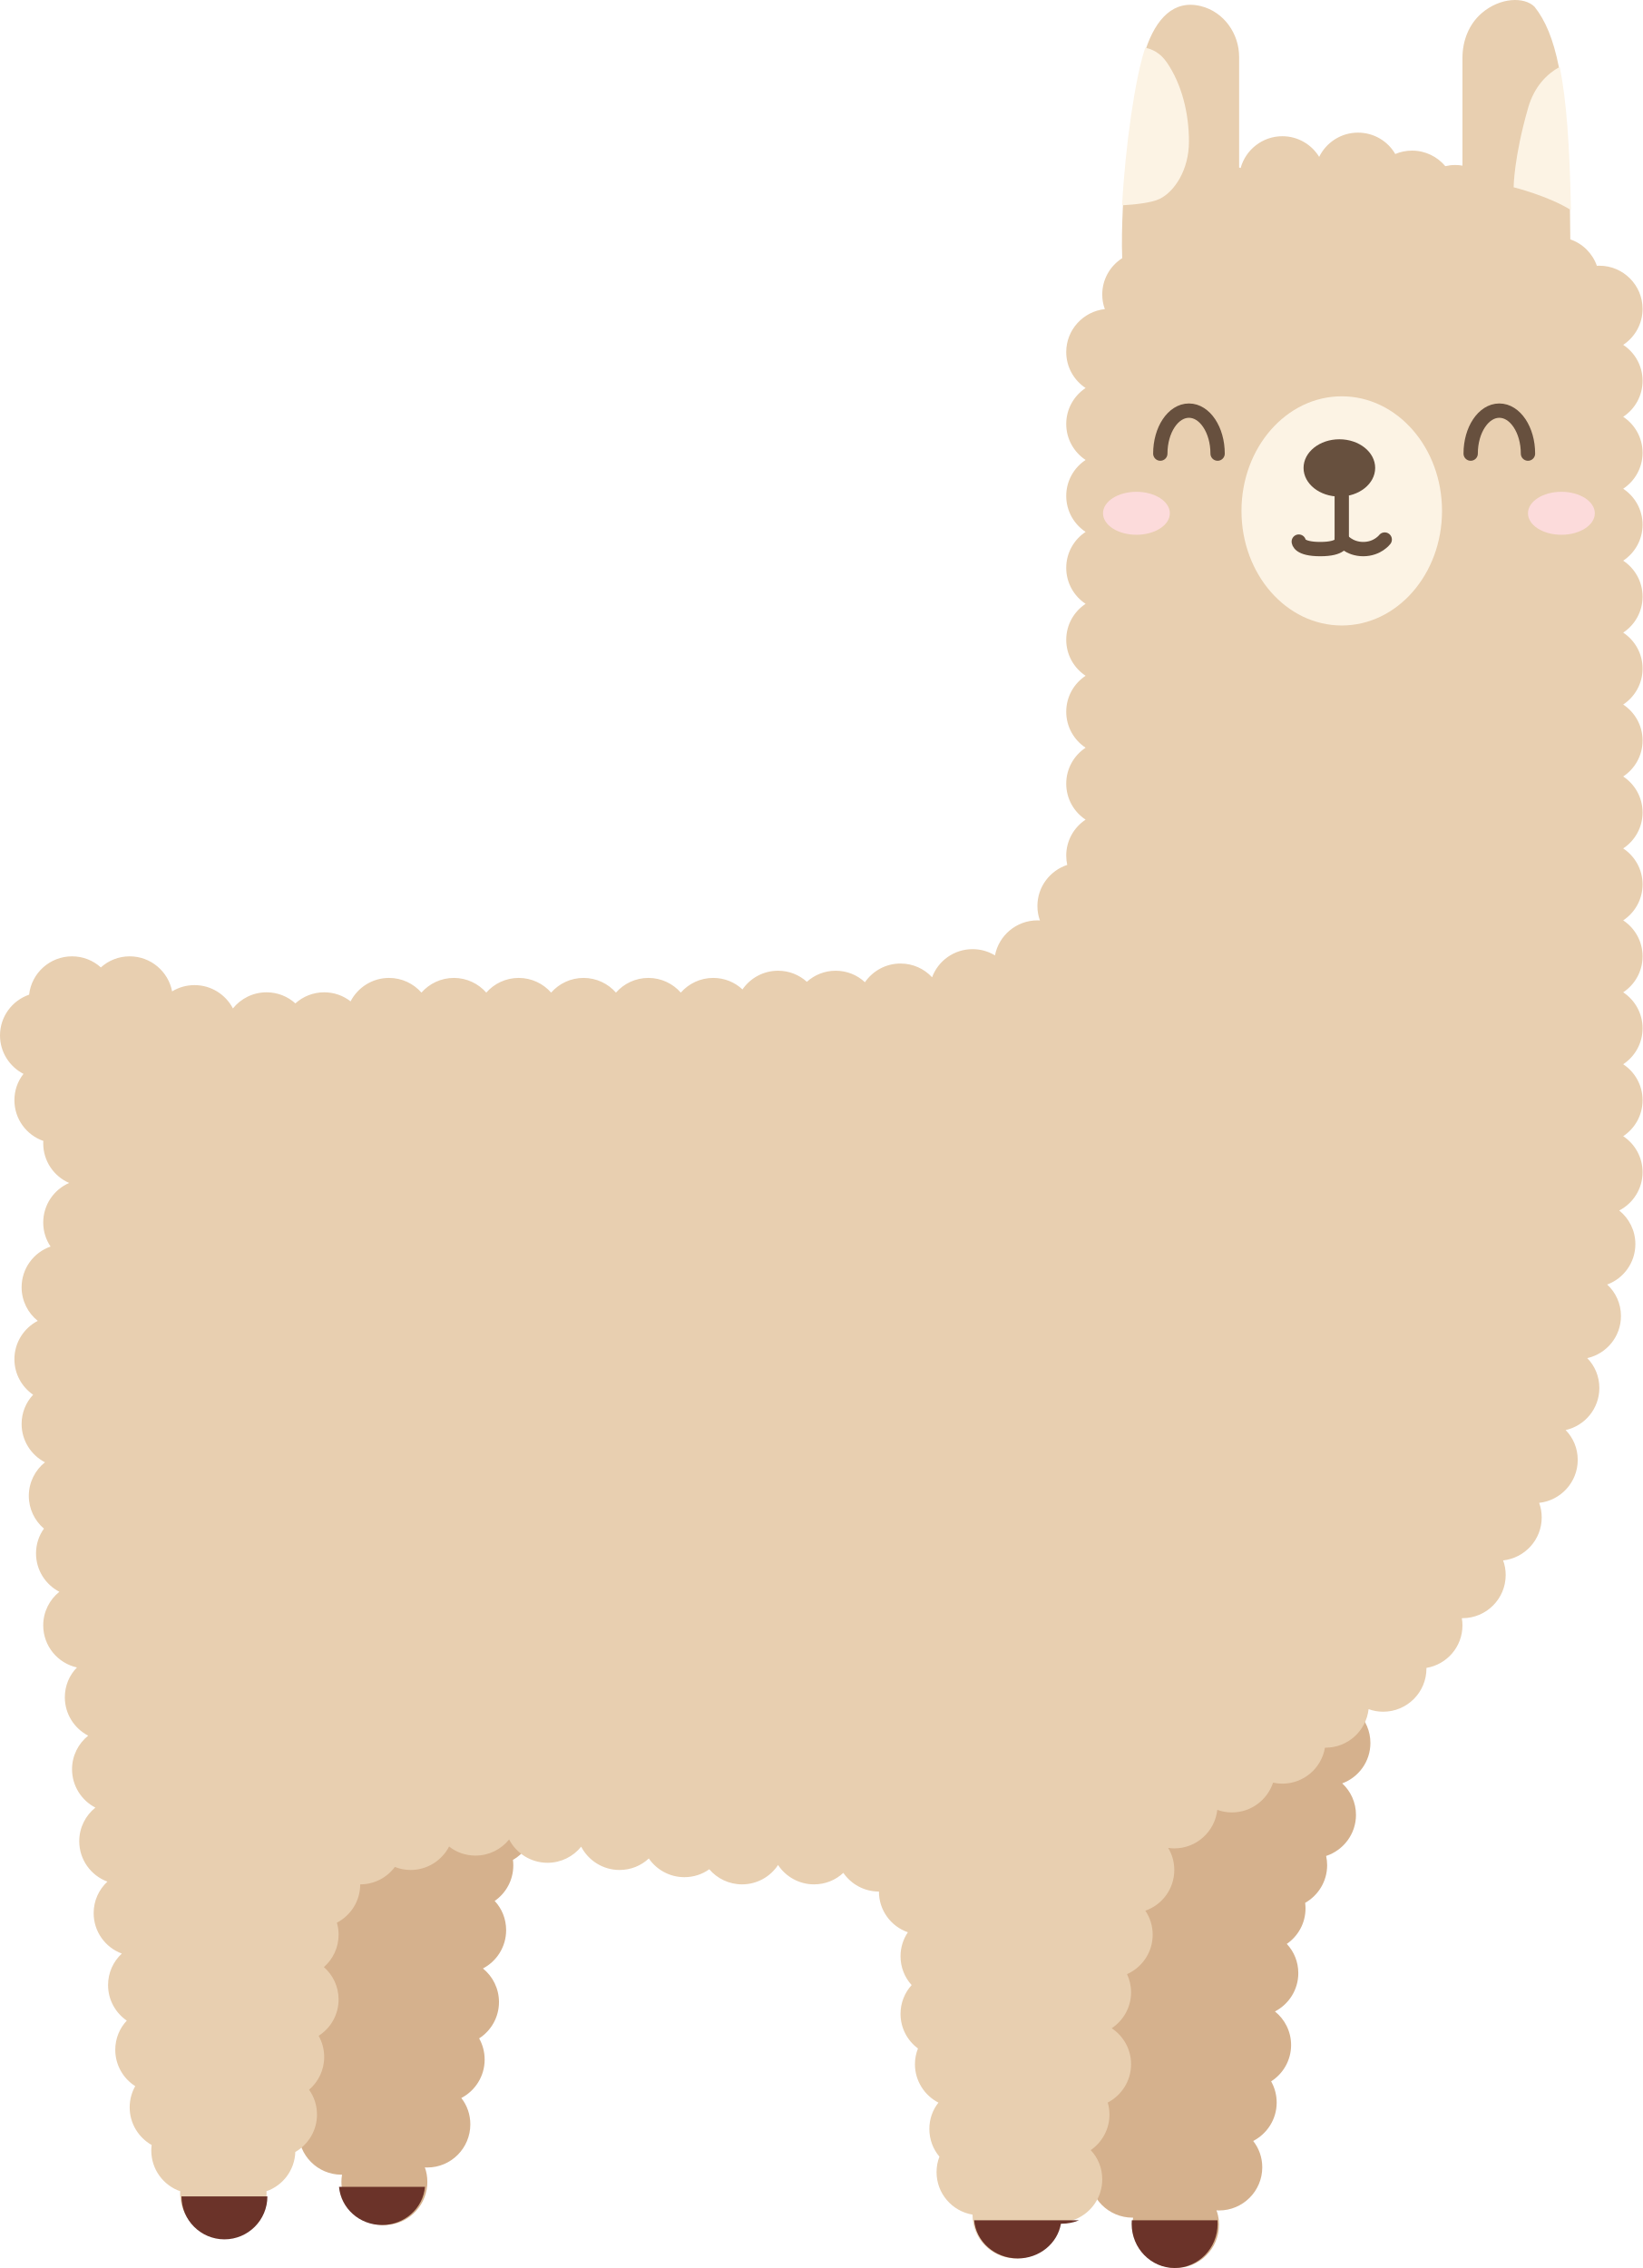
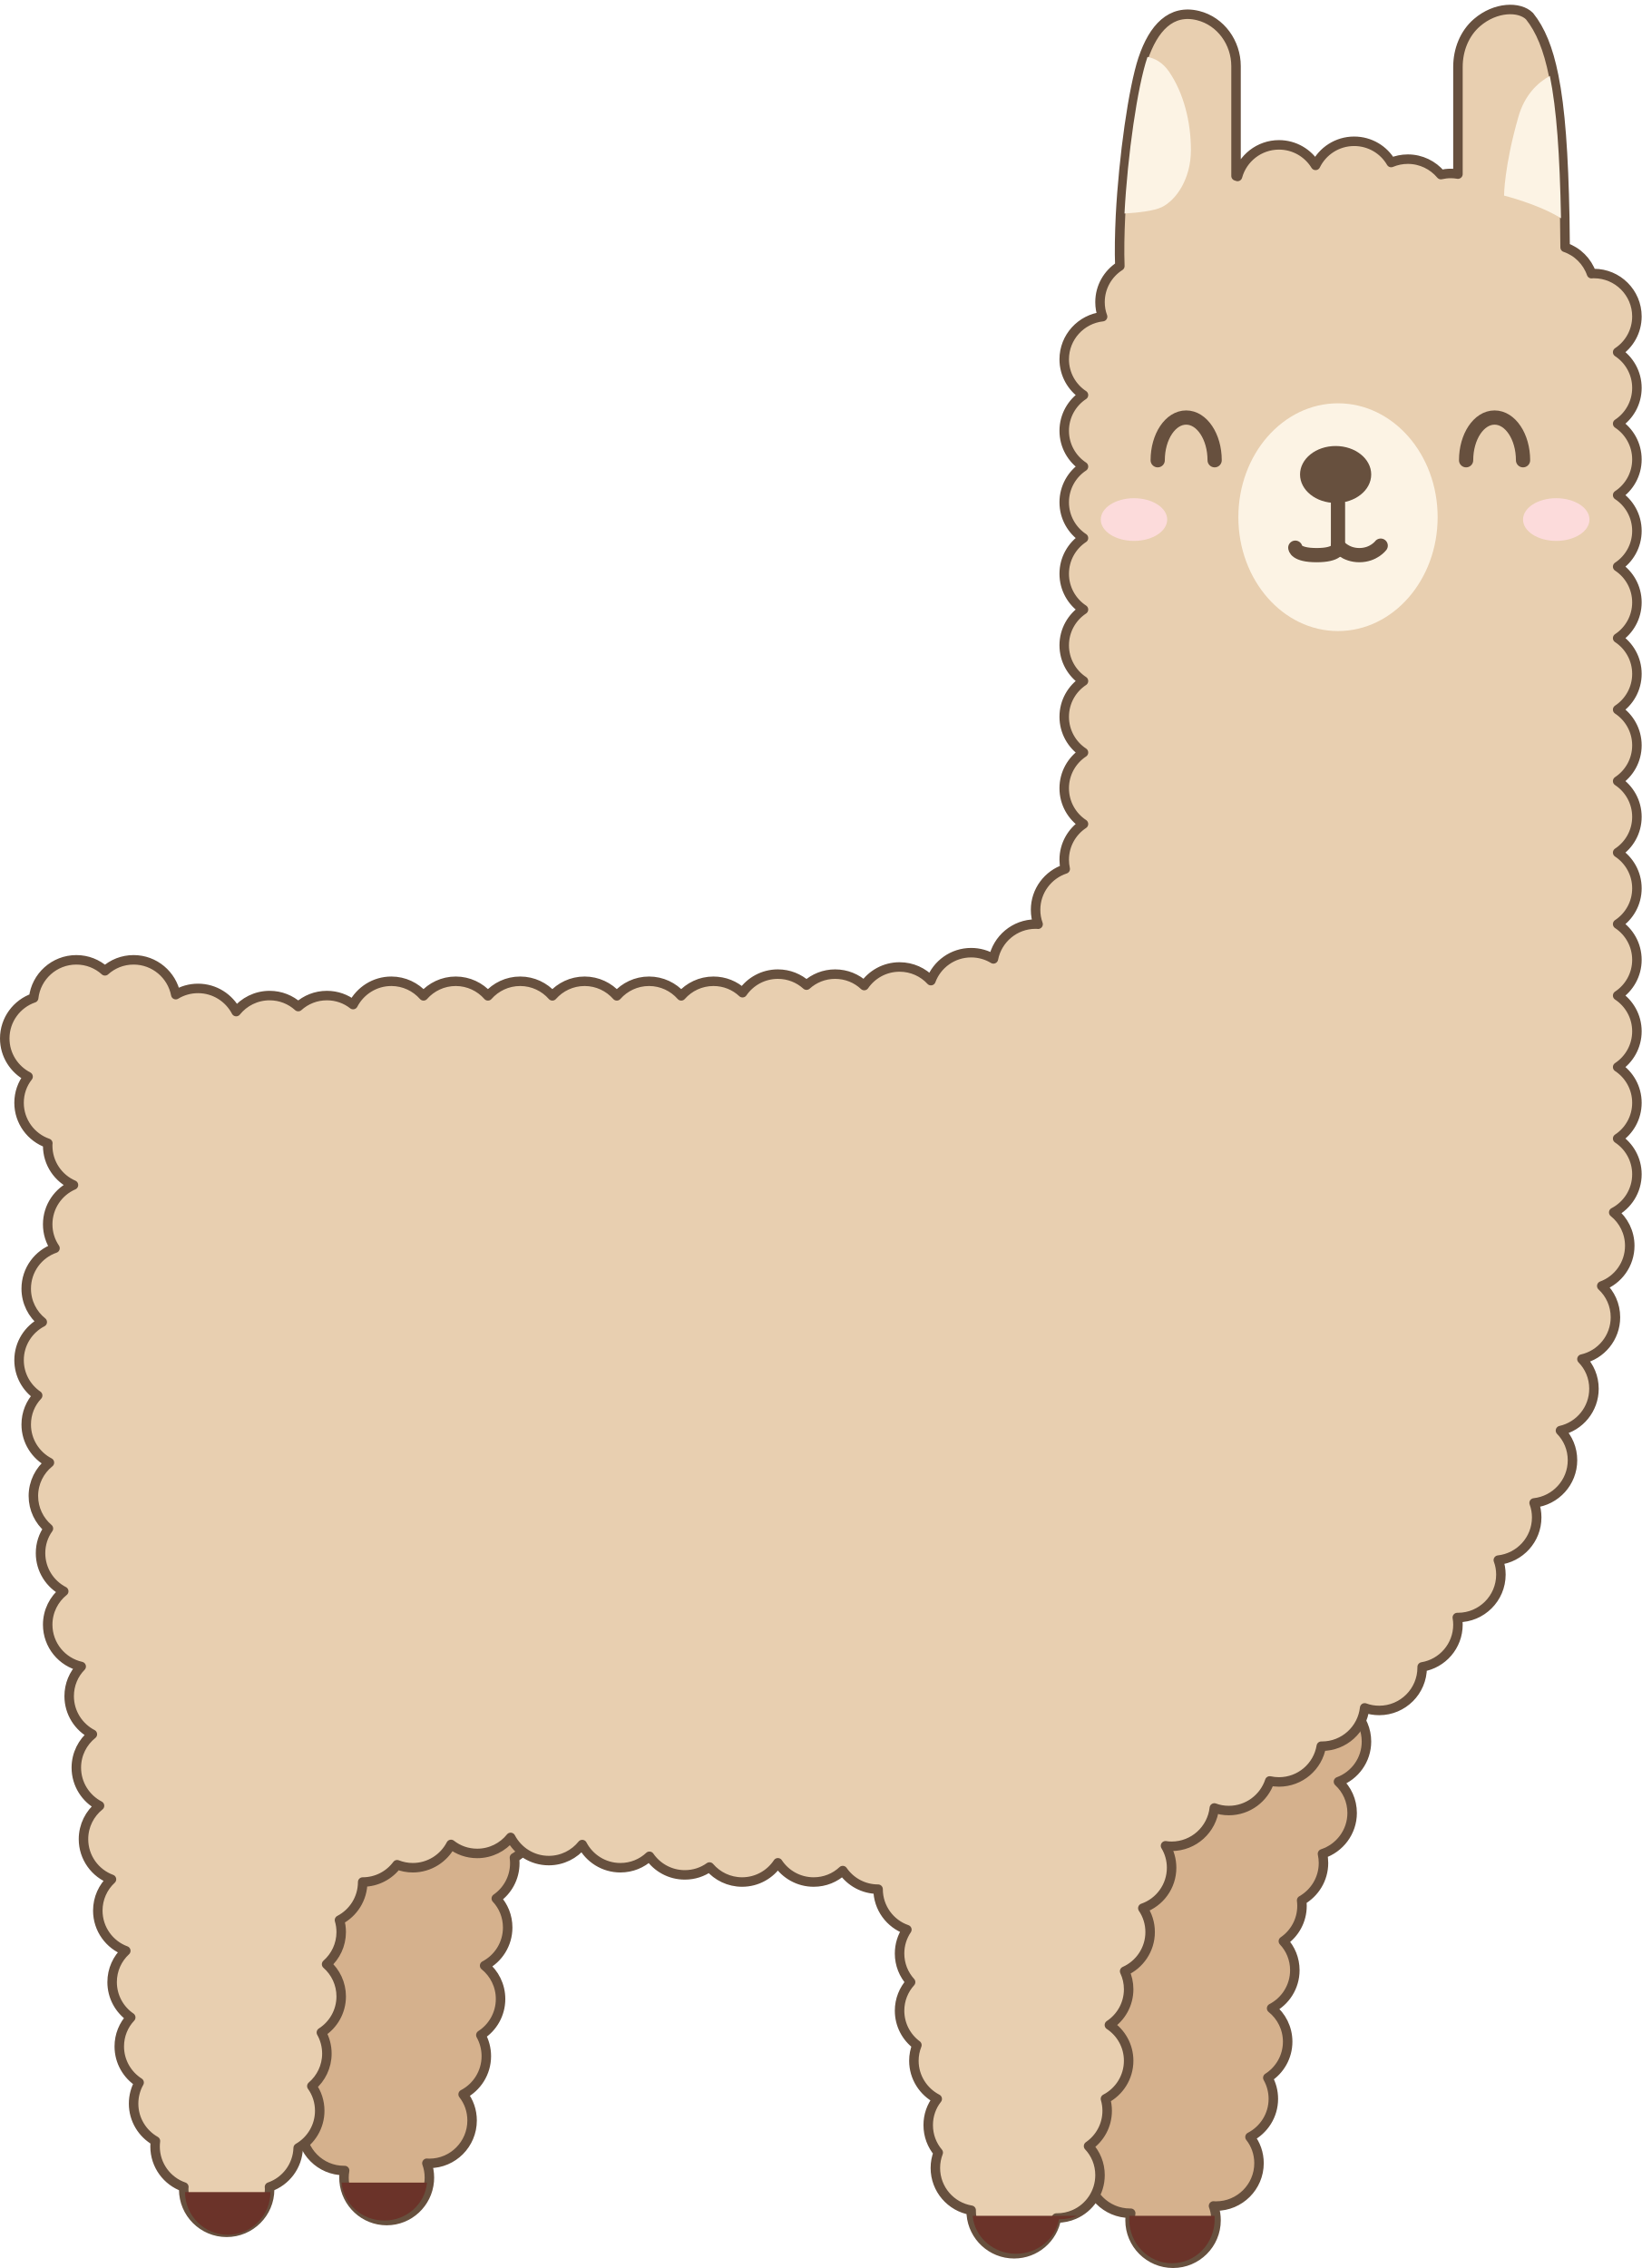
- <svg xmlns="http://www.w3.org/2000/svg" width="344px" height="475px" viewBox="0 0 344 475" version="1.1">
-   <g id="care" stroke="none" stroke-width="1" fill="none" fill-rule="evenodd">
-     <g id="Desktop-revision-1" transform="translate(-49, -1491)">
-       <g id="llama-mascot-brown" transform="translate(49, 1491)">
-         <path d="M115.135,364.504 C116.905,366.145 118,368.495 118,371.101 C118,375.108 115.39,378.512 111.79,379.702 C111.925,380.32 112,380.983 112,381.646 C112,385.02 110.155,387.957 107.425,389.524 C107.47,389.9 107.5,390.292 107.5,390.684 C107.5,393.772 105.955,396.498 103.6,398.125 C105.1,399.722 106,401.876 106,404.241 C106,407.735 104.02,410.763 101.14,412.269 C103.18,413.911 104.5,416.457 104.5,419.304 C104.5,422.497 102.835,425.314 100.345,426.911 C101.08,428.221 101.5,429.743 101.5,431.354 C101.5,434.849 99.505,437.892 96.61,439.398 C97.81,440.92 98.5,442.833 98.5,444.911 C98.5,449.897 94.465,453.949 89.5,453.949 C89.32,453.949 89.14,453.949 88.975,453.919 C89.32,454.868 89.5,455.893 89.5,456.962 C89.5,457.218 89.485,457.474 89.47,457.715 C89.08,462.355 85.21,466 80.5,466 C75.79,466 71.92,462.355 71.53,457.715 C71.515,457.474 71.5,457.218 71.5,456.962 C71.5,456.45 71.545,455.938 71.635,455.456 L71.5,455.456 C66.535,455.456 62.5,451.404 62.5,446.418 L62.5,446.282 C58.24,445.574 55,441.854 55,437.38 C55,432.59 58.72,428.673 63.415,428.372 L73,350.013 L105.31,350.013 C106.945,348.16 109.345,347 112,347 C116.965,347 121,351.052 121,356.038 C121,359.924 118.555,363.238 115.135,364.504" id="left-leg" fill="#D5B18D" />
+ <svg xmlns="http://www.w3.org/2000/svg" width="346px" height="478px" viewBox="0 0 346 478" version="1.1">
+   <g id="ui-kit" stroke="none" stroke-width="1" fill="none" fill-rule="evenodd">
+     <g id="llama-illustrations" transform="translate(-51, -357)">
+       <g id="llama-mascot-brown" transform="translate(52, 359)">
+         <path d="M115.135,364.504 C116.905,366.145 118,368.495 118,371.101 C118,375.108 115.39,378.512 111.79,379.702 C111.925,380.32 112,380.983 112,381.646 C112,385.02 110.155,387.957 107.425,389.524 C107.47,389.9 107.5,390.292 107.5,390.684 C107.5,393.772 105.955,396.498 103.6,398.125 C105.1,399.722 106,401.876 106,404.241 C106,407.735 104.02,410.763 101.14,412.269 C103.18,413.911 104.5,416.457 104.5,419.304 C104.5,422.497 102.835,425.314 100.345,426.911 C101.08,428.221 101.5,429.743 101.5,431.354 C101.5,434.849 99.505,437.892 96.61,439.398 C97.81,440.92 98.5,442.833 98.5,444.911 C98.5,449.897 94.465,453.949 89.5,453.949 C89.32,453.949 89.14,453.949 88.975,453.919 C89.32,454.868 89.5,455.893 89.5,456.962 C89.5,457.218 89.485,457.474 89.47,457.715 C89.08,462.355 85.21,466 80.5,466 C75.79,466 71.92,462.355 71.53,457.715 C71.515,457.474 71.5,457.218 71.5,456.962 C71.5,456.45 71.545,455.938 71.635,455.456 L71.5,455.456 C66.535,455.456 62.5,451.404 62.5,446.418 L62.5,446.282 C58.24,445.574 55,441.854 55,437.38 C55,432.59 58.72,428.673 63.415,428.372 L73,350.013 L105.31,350.013 C106.945,348.16 109.345,347 112,347 C116.965,347 121,351.052 121,356.038 C121,359.924 118.555,363.238 115.135,364.504" id="left-leg" stroke="#67503E" stroke-width="2" fill="#D5B18D" stroke-linecap="round" stroke-linejoin="round" />
        <path d="M89,458 C88.609,462.48 84.726,466 80,466 C75.274,466 71.391,462.48 71,458 L89,458 Z" id="left-foot-2" fill="#6B3329" />
-         <path d="M281.097,373.504 C282.878,375.145 283.98,377.495 283.98,380.101 C283.98,384.108 281.353,387.512 277.73,388.702 C277.866,389.32 277.941,389.983 277.941,390.646 C277.941,394.02 276.084,396.957 273.336,398.524 C273.382,398.9 273.412,399.292 273.412,399.684 C273.412,402.772 271.857,405.498 269.486,407.125 C270.996,408.722 271.902,410.876 271.902,413.241 C271.902,416.735 269.909,419.763 267.01,421.269 C269.064,422.911 270.392,425.457 270.392,428.304 C270.392,431.497 268.716,434.314 266.21,435.911 C266.95,437.221 267.373,438.743 267.373,440.354 C267.373,443.849 265.365,446.892 262.451,448.398 C263.658,449.92 264.353,451.833 264.353,453.911 C264.353,458.897 260.292,462.949 255.294,462.949 C255.113,462.949 254.932,462.949 254.766,462.919 C255.037,463.642 255.204,464.411 255.264,465.209 C255.279,465.465 255.294,465.706 255.294,465.962 C255.294,470.948 251.233,475 246.235,475 C241.238,475 237.176,470.948 237.176,465.962 C237.176,465.706 237.192,465.465 237.207,465.209 C237.237,464.953 237.267,464.697 237.312,464.456 L237.176,464.456 C232.179,464.456 228.118,460.404 228.118,455.418 L228.118,455.282 C223.83,454.574 220.569,450.854 220.569,446.38 C220.569,443.683 221.746,441.258 223.634,439.616 L210,390.646 L268.897,365.279 C268.882,365.204 268.882,365.113 268.882,365.038 C268.882,360.052 272.944,356 277.941,356 C282.939,356 287,360.052 287,365.038 C287,368.924 284.539,372.238 281.097,373.504" id="right-leg" fill="#D5B18D" />
+         <path d="M281.097,373.504 C282.878,375.145 283.98,377.495 283.98,380.101 C283.98,384.108 281.353,387.512 277.73,388.702 C277.866,389.32 277.941,389.983 277.941,390.646 C277.941,394.02 276.084,396.957 273.336,398.524 C273.382,398.9 273.412,399.292 273.412,399.684 C273.412,402.772 271.857,405.498 269.486,407.125 C270.996,408.722 271.902,410.876 271.902,413.241 C271.902,416.735 269.909,419.763 267.01,421.269 C269.064,422.911 270.392,425.457 270.392,428.304 C270.392,431.497 268.716,434.314 266.21,435.911 C266.95,437.221 267.373,438.743 267.373,440.354 C267.373,443.849 265.365,446.892 262.451,448.398 C263.658,449.92 264.353,451.833 264.353,453.911 C264.353,458.897 260.292,462.949 255.294,462.949 C255.113,462.949 254.932,462.949 254.766,462.919 C255.037,463.642 255.204,464.411 255.264,465.209 C255.279,465.465 255.294,465.706 255.294,465.962 C255.294,470.948 251.233,475 246.235,475 C241.238,475 237.176,470.948 237.176,465.962 C237.176,465.706 237.192,465.465 237.207,465.209 C237.237,464.953 237.267,464.697 237.312,464.456 L237.176,464.456 C232.179,464.456 228.118,460.404 228.118,455.418 L228.118,455.282 C223.83,454.574 220.569,450.854 220.569,446.38 C220.569,443.683 221.746,441.258 223.634,439.616 L210,390.646 L268.897,365.279 C268.882,365.204 268.882,365.113 268.882,365.038 C268.882,360.052 272.944,356 277.941,356 C282.939,356 287,360.052 287,365.038 C287,368.924 284.539,372.238 281.097,373.504" id="right-leg" stroke="#67503E" stroke-width="2" fill="#D5B18D" stroke-linecap="round" stroke-linejoin="round" />
        <path d="M255,465.769 C255,470.862 250.965,475 246,475 C241.035,475 237,470.862 237,465.769 C237,465.508 237.015,465.262 237.03,465 L254.97,465 C254.985,465.262 255,465.508 255,465.769" id="right-foot-2" fill="#6B3329" />
-         <path d="M344,94.824 C344,97.973 342.386,100.745 339.941,102.357 C342.386,103.969 344,106.742 344,109.891 C344,113.04 342.386,115.812 339.941,117.424 C342.386,119.036 344,121.809 344,124.957 C344,128.106 342.386,130.879 339.941,132.491 C342.386,134.103 344,136.875 344,140.024 C344,143.173 342.386,145.945 339.941,147.558 C342.386,149.17 344,151.942 344,155.091 C344,158.24 342.386,161.012 339.941,162.624 C342.386,164.237 344,167.009 344,170.158 C344,173.307 342.386,176.079 339.941,177.691 C342.386,179.303 344,182.076 344,185.225 C344,188.374 342.386,191.146 339.941,192.758 C342.386,194.37 344,197.142 344,200.291 C344,203.44 342.386,206.213 339.941,207.825 C342.386,209.437 344,212.209 344,215.358 C344,218.507 342.386,221.279 339.941,222.892 C342.386,224.504 344,227.276 344,230.425 C344,233.574 342.386,236.346 339.941,237.958 C342.386,239.57 344,242.343 344,245.492 C344,248.987 342.008,252.016 339.112,253.522 C341.164,255.165 342.491,257.711 342.491,260.558 C342.491,264.446 340.032,267.76 336.592,269.026 C338.372,270.668 339.474,273.019 339.474,275.625 C339.474,279.934 336.456,283.535 332.413,284.439 C333.997,286.051 334.947,288.251 334.947,290.692 C334.947,295.001 331.93,298.602 327.886,299.506 C329.471,301.118 330.421,303.318 330.421,305.759 C330.421,310.414 326.875,314.256 322.334,314.754 C322.696,315.703 322.877,316.742 322.877,317.812 C322.877,322.468 319.332,326.31 314.79,326.807 C315.152,327.756 315.333,328.796 315.333,329.866 C315.333,334.853 311.275,338.906 306.281,338.906 L306.145,338.906 C306.235,339.388 306.281,339.9 306.281,340.412 C306.281,344.887 303.022,348.609 298.737,349.317 L298.737,349.452 C298.737,354.44 294.678,358.492 289.684,358.492 C288.613,358.492 287.572,358.312 286.621,357.95 C286.124,362.485 282.276,366.026 277.614,366.026 L277.478,366.026 C276.769,370.305 273.042,373.559 268.561,373.559 C267.898,373.559 267.234,373.484 266.615,373.348 C265.423,376.964 262.013,379.586 258,379.586 C256.929,379.586 255.888,379.405 254.937,379.044 C254.439,383.579 250.592,387.119 245.93,387.119 C245.492,387.119 245.07,387.089 244.647,387.014 C245.462,388.355 245.93,389.952 245.93,391.639 C245.93,395.587 243.395,398.947 239.865,400.167 C240.845,401.614 241.404,403.331 241.404,405.2 C241.404,408.876 239.186,412.055 236.032,413.456 C236.575,414.601 236.877,415.897 236.877,417.253 C236.877,420.402 235.263,423.174 232.819,424.786 C235.263,426.398 236.877,429.171 236.877,432.32 C236.877,435.815 234.886,438.844 231.989,440.35 C232.23,441.149 232.351,441.993 232.351,442.866 C232.351,445.955 230.797,448.682 228.428,450.309 C229.937,451.907 230.842,454.061 230.842,456.427 C230.842,460.133 228.609,463.327 225.411,464.713 C224.309,465.195 223.072,465.467 221.789,465.467 L221.654,465.467 C220.945,469.746 217.218,473 212.737,473 C207.999,473 204.107,469.354 203.714,464.713 C203.699,464.472 203.684,464.216 203.684,463.96 L203.684,463.824 C199.399,463.116 196.14,459.395 196.14,454.92 C196.14,453.775 196.352,452.69 196.744,451.681 C195.416,450.114 194.632,448.095 194.632,445.88 C194.632,443.801 195.326,441.887 196.533,440.365 C193.621,438.859 191.614,435.815 191.614,432.32 C191.614,431.16 191.84,430.045 192.248,429.02 C190.03,427.378 188.596,424.741 188.596,421.773 C188.596,419.453 189.472,417.343 190.92,415.746 C189.472,414.149 188.596,412.04 188.596,409.72 C188.596,407.851 189.155,406.134 190.135,404.687 C186.605,403.467 184.07,400.107 184.07,396.159 C180.977,396.159 178.246,394.608 176.617,392.242 C175.018,393.749 172.86,394.653 170.491,394.653 C167.338,394.653 164.562,393.041 162.947,390.6 C161.333,393.041 158.557,394.653 155.404,394.653 C152.658,394.653 150.183,393.417 148.539,391.489 C147.075,392.543 145.28,393.146 143.333,393.146 C140.24,393.146 137.509,391.594 135.88,389.229 C134.281,390.735 132.123,391.639 129.754,391.639 C126.254,391.639 123.221,389.651 121.713,386.758 C120.068,388.807 117.518,390.133 114.667,390.133 C111.166,390.133 108.134,388.144 106.625,385.251 C104.98,387.3 102.431,388.626 99.579,388.626 C97.497,388.626 95.581,387.933 94.057,386.728 C92.548,389.636 89.5,391.639 86,391.639 C84.838,391.639 83.722,391.413 82.696,391.007 C81.051,393.221 78.411,394.653 75.439,394.653 C75.439,398.148 73.447,401.177 70.55,402.683 C70.792,403.482 70.912,404.326 70.912,405.2 C70.912,407.896 69.72,410.322 67.834,411.98 C69.72,413.637 70.912,416.063 70.912,418.76 C70.912,421.954 69.238,424.771 66.733,426.368 C67.472,427.679 67.895,429.201 67.895,430.813 C67.895,433.555 66.658,436.026 64.726,437.668 C65.782,439.13 66.386,440.923 66.386,442.866 C66.386,446.211 64.56,449.134 61.845,450.701 C61.724,454.513 59.234,457.737 55.794,458.928 C55.825,459.093 55.825,459.259 55.825,459.44 C55.825,464.427 51.766,468.48 46.772,468.48 C41.778,468.48 37.719,464.427 37.719,459.44 C37.719,459.259 37.719,459.093 37.749,458.928 C34.219,457.707 31.684,454.347 31.684,450.4 C31.684,450.008 31.714,449.616 31.76,449.24 C29.014,447.673 27.158,444.735 27.158,441.36 C27.158,439.748 27.58,438.226 28.32,436.915 C25.815,435.318 24.14,432.501 24.14,429.306 C24.14,426.941 25.046,424.786 26.554,423.189 C24.186,421.562 22.632,418.835 22.632,415.746 C22.632,413.14 23.733,410.789 25.513,409.147 C22.073,407.881 19.614,404.567 19.614,400.679 C19.614,398.073 20.715,395.723 22.496,394.08 C19.056,392.815 16.596,389.5 16.596,385.613 C16.596,382.765 17.924,380.219 19.976,378.577 C17.079,377.07 15.088,374.041 15.088,370.546 C15.088,367.698 16.415,365.152 18.467,363.51 C15.571,362.003 13.579,358.975 13.579,355.479 C13.579,353.038 14.529,350.839 16.114,349.226 C12.07,348.322 9.053,344.721 9.053,340.412 C9.053,337.565 10.38,335.018 12.432,333.376 C9.535,331.87 7.544,328.841 7.544,325.346 C7.544,323.402 8.147,321.609 9.204,320.148 C7.272,318.505 6.035,316.034 6.035,313.292 C6.035,310.445 7.363,307.898 9.415,306.256 C6.518,304.749 4.526,301.721 4.526,298.225 C4.526,295.86 5.432,293.705 6.94,292.108 C4.572,290.481 3.018,287.754 3.018,284.665 C3.018,281.17 5.009,278.141 7.906,276.635 C5.854,274.992 4.526,272.446 4.526,269.599 C4.526,265.651 7.061,262.291 10.592,261.071 C9.611,259.624 9.053,257.907 9.053,256.038 C9.053,252.332 11.286,249.138 14.484,247.752 C11.286,246.366 9.053,243.171 9.053,239.465 C9.053,239.284 9.053,239.118 9.083,238.953 C5.552,237.732 3.018,234.372 3.018,230.425 C3.018,228.346 3.712,226.432 4.919,224.91 C2.007,223.404 0,220.36 0,216.865 C0,212.902 2.55,209.542 6.095,208.322 C6.593,203.802 10.441,200.291 15.088,200.291 C17.411,200.291 19.524,201.165 21.123,202.612 C22.722,201.165 24.834,200.291 27.158,200.291 C31.564,200.291 35.245,203.455 36.045,207.629 C37.402,206.8 39.017,206.318 40.737,206.318 C44.237,206.318 47.27,208.307 48.779,211.2 C50.423,209.151 52.973,207.825 55.825,207.825 C58.148,207.825 60.26,208.699 61.86,210.145 C63.459,208.699 65.571,207.825 67.895,207.825 C69.977,207.825 71.893,208.518 73.417,209.723 C74.926,206.815 77.973,204.811 81.474,204.811 C84.174,204.811 86.604,206.002 88.263,207.885 C89.923,206.002 92.352,204.811 95.053,204.811 C97.753,204.811 100.182,206.002 101.842,207.885 C103.502,206.002 105.931,204.811 108.632,204.811 C111.332,204.811 113.761,206.002 115.421,207.885 C117.081,206.002 119.51,204.811 122.211,204.811 C124.911,204.811 127.34,206.002 129,207.885 C130.66,206.002 133.089,204.811 135.789,204.811 C138.49,204.811 140.919,206.002 142.579,207.885 C144.239,206.002 146.668,204.811 149.368,204.811 C151.737,204.811 153.895,205.715 155.494,207.222 C157.124,204.857 159.854,203.305 162.947,203.305 C165.271,203.305 167.383,204.179 168.982,205.625 C170.582,204.179 172.694,203.305 175.018,203.305 C177.386,203.305 179.544,204.209 181.143,205.715 C182.773,203.35 185.504,201.798 188.596,201.798 C191.207,201.798 193.56,202.898 195.205,204.676 C196.472,201.241 199.792,198.785 203.684,198.785 C205.404,198.785 207.019,199.267 208.376,200.095 C209.176,195.922 212.858,192.758 217.263,192.758 C217.444,192.758 217.625,192.758 217.791,192.788 C217.444,191.839 217.263,190.814 217.263,189.745 C217.263,185.737 219.888,182.332 223.509,181.141 C223.374,180.524 223.298,179.861 223.298,179.198 C223.298,176.049 224.913,173.277 227.357,171.664 C224.913,170.052 223.298,167.28 223.298,164.131 C223.298,160.982 224.913,158.21 227.357,156.598 C224.913,154.986 223.298,152.213 223.298,149.064 C223.298,145.915 224.913,143.143 227.357,141.531 C224.913,139.919 223.298,137.146 223.298,133.998 C223.298,130.849 224.913,128.076 227.357,126.464 C224.913,124.852 223.298,122.08 223.298,118.931 C223.298,115.782 224.913,113.01 227.357,111.397 C224.913,109.785 223.298,107.013 223.298,103.864 C223.298,100.715 224.913,97.943 227.357,96.331 C224.913,94.718 223.298,91.946 223.298,88.797 C223.298,85.648 224.913,82.876 227.357,81.264 C224.913,79.652 223.298,76.879 223.298,73.73 C223.298,69.075 226.844,65.233 231.385,64.736 C231.023,63.786 230.842,62.747 230.842,61.677 C230.842,58.483 232.502,55.68 235.021,54.068 C234.901,50.919 234.976,47.273 235.157,43.446 C235.806,31.016 237.858,16.582 239.895,10.45 C239.91,10.405 239.925,10.375 239.94,10.329 C242.098,3.941 245.779,-0.142 251.527,1.289 C256.31,2.495 259.509,7.015 259.509,11.942 L259.509,35.084 C259.614,35.114 259.72,35.144 259.826,35.19 C260.867,31.363 264.397,28.53 268.561,28.53 C271.82,28.53 274.687,30.263 276.271,32.854 C277.735,29.856 280.828,27.777 284.404,27.777 C287.738,27.777 290.65,29.57 292.204,32.252 C293.29,31.8 294.467,31.543 295.719,31.543 C298.511,31.543 301.015,32.809 302.69,34.798 C303.354,34.647 304.048,34.557 304.772,34.557 C305.285,34.557 305.783,34.602 306.281,34.692 L306.281,12.092 C306.281,8.552 307.624,5.071 310.294,2.766 C314.187,-0.594 319.256,-0.699 321.368,1.41 C323.662,4.273 325.306,8.22 326.453,13.945 C327.871,20.906 328.535,30.459 328.792,43.838 C328.822,45.857 328.852,47.951 328.867,50.136 C331.477,51.025 333.529,53.089 334.434,55.68 C334.6,55.65 334.766,55.65 334.947,55.65 C339.941,55.65 344,59.703 344,64.69 C344,67.839 342.386,70.612 339.941,72.224 C342.386,73.836 344,76.608 344,79.757 C344,82.906 342.386,85.678 339.941,87.291 C342.386,88.903 344,91.675 344,94.824 Z" id="body" fill="#E8CFB0" />
+         <path d="M344,94.824 C344,97.973 342.386,100.745 339.941,102.357 C342.386,103.969 344,106.742 344,109.891 C344,113.04 342.386,115.812 339.941,117.424 C342.386,119.036 344,121.809 344,124.957 C344,128.106 342.386,130.879 339.941,132.491 C342.386,134.103 344,136.875 344,140.024 C344,143.173 342.386,145.945 339.941,147.558 C342.386,149.17 344,151.942 344,155.091 C344,158.24 342.386,161.012 339.941,162.624 C342.386,164.237 344,167.009 344,170.158 C344,173.307 342.386,176.079 339.941,177.691 C342.386,179.303 344,182.076 344,185.225 C344,188.374 342.386,191.146 339.941,192.758 C342.386,194.37 344,197.142 344,200.291 C344,203.44 342.386,206.213 339.941,207.825 C342.386,209.437 344,212.209 344,215.358 C344,218.507 342.386,221.279 339.941,222.892 C342.386,224.504 344,227.276 344,230.425 C344,233.574 342.386,236.346 339.941,237.958 C342.386,239.57 344,242.343 344,245.492 C344,248.987 342.008,252.016 339.112,253.522 C341.164,255.165 342.491,257.711 342.491,260.558 C342.491,264.446 340.032,267.76 336.592,269.026 C338.372,270.668 339.474,273.019 339.474,275.625 C339.474,279.934 336.456,283.535 332.413,284.439 C333.997,286.051 334.947,288.251 334.947,290.692 C334.947,295.001 331.93,298.602 327.886,299.506 C329.471,301.118 330.421,303.318 330.421,305.759 C330.421,310.414 326.875,314.256 322.334,314.754 C322.696,315.703 322.877,316.742 322.877,317.812 C322.877,322.468 319.332,326.31 314.79,326.807 C315.152,327.756 315.333,328.796 315.333,329.866 C315.333,334.853 311.275,338.906 306.281,338.906 L306.145,338.906 C306.235,339.388 306.281,339.9 306.281,340.412 C306.281,344.887 303.022,348.609 298.737,349.317 L298.737,349.452 C298.737,354.44 294.678,358.492 289.684,358.492 C288.613,358.492 287.572,358.312 286.621,357.95 C286.124,362.485 282.276,366.026 277.614,366.026 L277.478,366.026 C276.769,370.305 273.042,373.559 268.561,373.559 C267.898,373.559 267.234,373.484 266.615,373.348 C265.423,376.964 262.013,379.586 258,379.586 C256.929,379.586 255.888,379.405 254.937,379.044 C254.439,383.579 250.592,387.119 245.93,387.119 C245.492,387.119 245.07,387.089 244.647,387.014 C245.462,388.355 245.93,389.952 245.93,391.639 C245.93,395.587 243.395,398.947 239.865,400.167 C240.845,401.614 241.404,403.331 241.404,405.2 C241.404,408.876 239.186,412.055 236.032,413.456 C236.575,414.601 236.877,415.897 236.877,417.253 C236.877,420.402 235.263,423.174 232.819,424.786 C235.263,426.398 236.877,429.171 236.877,432.32 C236.877,435.815 234.886,438.844 231.989,440.35 C232.23,441.149 232.351,441.993 232.351,442.866 C232.351,445.955 230.797,448.682 228.428,450.309 C229.937,451.907 230.842,454.061 230.842,456.427 C230.842,460.133 228.609,463.327 225.411,464.713 C224.309,465.195 223.072,465.467 221.789,465.467 L221.654,465.467 C220.945,469.746 217.218,473 212.737,473 C207.999,473 204.107,469.354 203.714,464.713 C203.699,464.472 203.684,464.216 203.684,463.96 L203.684,463.824 C199.399,463.116 196.14,459.395 196.14,454.92 C196.14,453.775 196.352,452.69 196.744,451.681 C195.416,450.114 194.632,448.095 194.632,445.88 C194.632,443.801 195.326,441.887 196.533,440.365 C193.621,438.859 191.614,435.815 191.614,432.32 C191.614,431.16 191.84,430.045 192.248,429.02 C190.03,427.378 188.596,424.741 188.596,421.773 C188.596,419.453 189.472,417.343 190.92,415.746 C189.472,414.149 188.596,412.04 188.596,409.72 C188.596,407.851 189.155,406.134 190.135,404.687 C186.605,403.467 184.07,400.107 184.07,396.159 C180.977,396.159 178.246,394.608 176.617,392.242 C175.018,393.749 172.86,394.653 170.491,394.653 C167.338,394.653 164.562,393.041 162.947,390.6 C161.333,393.041 158.557,394.653 155.404,394.653 C152.658,394.653 150.183,393.417 148.539,391.489 C147.075,392.543 145.28,393.146 143.333,393.146 C140.24,393.146 137.509,391.594 135.88,389.229 C134.281,390.735 132.123,391.639 129.754,391.639 C126.254,391.639 123.221,389.651 121.713,386.758 C120.068,388.807 117.518,390.133 114.667,390.133 C111.166,390.133 108.134,388.144 106.625,385.251 C104.98,387.3 102.431,388.626 99.579,388.626 C97.497,388.626 95.581,387.933 94.057,386.728 C92.548,389.636 89.5,391.639 86,391.639 C84.838,391.639 83.722,391.413 82.696,391.007 C81.051,393.221 78.411,394.653 75.439,394.653 C75.439,398.148 73.447,401.177 70.55,402.683 C70.792,403.482 70.912,404.326 70.912,405.2 C70.912,407.896 69.72,410.322 67.834,411.98 C69.72,413.637 70.912,416.063 70.912,418.76 C70.912,421.954 69.238,424.771 66.733,426.368 C67.472,427.679 67.895,429.201 67.895,430.813 C67.895,433.555 66.658,436.026 64.726,437.668 C65.782,439.13 66.386,440.923 66.386,442.866 C66.386,446.211 64.56,449.134 61.845,450.701 C61.724,454.513 59.234,457.737 55.794,458.928 C55.825,459.093 55.825,459.259 55.825,459.44 C55.825,464.427 51.766,468.48 46.772,468.48 C41.778,468.48 37.719,464.427 37.719,459.44 C37.719,459.259 37.719,459.093 37.749,458.928 C34.219,457.707 31.684,454.347 31.684,450.4 C31.684,450.008 31.714,449.616 31.76,449.24 C29.014,447.673 27.158,444.735 27.158,441.36 C27.158,439.748 27.58,438.226 28.32,436.915 C25.815,435.318 24.14,432.501 24.14,429.306 C24.14,426.941 25.046,424.786 26.554,423.189 C24.186,421.562 22.632,418.835 22.632,415.746 C22.632,413.14 23.733,410.789 25.513,409.147 C22.073,407.881 19.614,404.567 19.614,400.679 C19.614,398.073 20.715,395.723 22.496,394.08 C19.056,392.815 16.596,389.5 16.596,385.613 C16.596,382.765 17.924,380.219 19.976,378.577 C17.079,377.07 15.088,374.041 15.088,370.546 C15.088,367.698 16.415,365.152 18.467,363.51 C15.571,362.003 13.579,358.975 13.579,355.479 C13.579,353.038 14.529,350.839 16.114,349.226 C12.07,348.322 9.053,344.721 9.053,340.412 C9.053,337.565 10.38,335.018 12.432,333.376 C9.535,331.87 7.544,328.841 7.544,325.346 C7.544,323.402 8.147,321.609 9.204,320.148 C7.272,318.505 6.035,316.034 6.035,313.292 C6.035,310.445 7.363,307.898 9.415,306.256 C6.518,304.749 4.526,301.721 4.526,298.225 C4.526,295.86 5.432,293.705 6.94,292.108 C4.572,290.481 3.018,287.754 3.018,284.665 C3.018,281.17 5.009,278.141 7.906,276.635 C5.854,274.992 4.526,272.446 4.526,269.599 C4.526,265.651 7.061,262.291 10.592,261.071 C9.611,259.624 9.053,257.907 9.053,256.038 C9.053,252.332 11.286,249.138 14.484,247.752 C11.286,246.366 9.053,243.171 9.053,239.465 C9.053,239.284 9.053,239.118 9.083,238.953 C5.552,237.732 3.018,234.372 3.018,230.425 C3.018,228.346 3.712,226.432 4.919,224.91 C2.007,223.404 0,220.36 0,216.865 C0,212.902 2.55,209.542 6.095,208.322 C6.593,203.802 10.441,200.291 15.088,200.291 C17.411,200.291 19.524,201.165 21.123,202.612 C22.722,201.165 24.834,200.291 27.158,200.291 C31.564,200.291 35.245,203.455 36.045,207.629 C37.402,206.8 39.017,206.318 40.737,206.318 C44.237,206.318 47.27,208.307 48.779,211.2 C50.423,209.151 52.973,207.825 55.825,207.825 C58.148,207.825 60.26,208.699 61.86,210.145 C63.459,208.699 65.571,207.825 67.895,207.825 C69.977,207.825 71.893,208.518 73.417,209.723 C74.926,206.815 77.973,204.811 81.474,204.811 C84.174,204.811 86.604,206.002 88.263,207.885 C89.923,206.002 92.352,204.811 95.053,204.811 C97.753,204.811 100.182,206.002 101.842,207.885 C103.502,206.002 105.931,204.811 108.632,204.811 C111.332,204.811 113.761,206.002 115.421,207.885 C117.081,206.002 119.51,204.811 122.211,204.811 C124.911,204.811 127.34,206.002 129,207.885 C130.66,206.002 133.089,204.811 135.789,204.811 C138.49,204.811 140.919,206.002 142.579,207.885 C144.239,206.002 146.668,204.811 149.368,204.811 C151.737,204.811 153.895,205.715 155.494,207.222 C157.124,204.857 159.854,203.305 162.947,203.305 C165.271,203.305 167.383,204.179 168.982,205.625 C170.582,204.179 172.694,203.305 175.018,203.305 C177.386,203.305 179.544,204.209 181.143,205.715 C182.773,203.35 185.504,201.798 188.596,201.798 C191.207,201.798 193.56,202.898 195.205,204.676 C196.472,201.241 199.792,198.785 203.684,198.785 C205.404,198.785 207.019,199.267 208.376,200.095 C209.176,195.922 212.858,192.758 217.263,192.758 C217.444,192.758 217.625,192.758 217.791,192.788 C217.444,191.839 217.263,190.814 217.263,189.745 C217.263,185.737 219.888,182.332 223.509,181.141 C223.374,180.524 223.298,179.861 223.298,179.198 C223.298,176.049 224.913,173.277 227.357,171.664 C224.913,170.052 223.298,167.28 223.298,164.131 C223.298,160.982 224.913,158.21 227.357,156.598 C224.913,154.986 223.298,152.213 223.298,149.064 C223.298,145.915 224.913,143.143 227.357,141.531 C224.913,139.919 223.298,137.146 223.298,133.998 C223.298,130.849 224.913,128.076 227.357,126.464 C224.913,124.852 223.298,122.08 223.298,118.931 C223.298,115.782 224.913,113.01 227.357,111.397 C224.913,109.785 223.298,107.013 223.298,103.864 C223.298,100.715 224.913,97.943 227.357,96.331 C224.913,94.718 223.298,91.946 223.298,88.797 C223.298,85.648 224.913,82.876 227.357,81.264 C224.913,79.652 223.298,76.879 223.298,73.73 C223.298,69.075 226.844,65.233 231.385,64.736 C231.023,63.786 230.842,62.747 230.842,61.677 C230.842,58.483 232.502,55.68 235.021,54.068 C234.901,50.919 234.976,47.273 235.157,43.446 C235.806,31.016 237.858,16.582 239.895,10.45 C239.91,10.405 239.925,10.375 239.94,10.329 C242.098,3.941 245.779,-0.142 251.527,1.289 C256.31,2.495 259.509,7.015 259.509,11.942 L259.509,35.084 C259.614,35.114 259.72,35.144 259.826,35.19 C260.867,31.363 264.397,28.53 268.561,28.53 C271.82,28.53 274.687,30.263 276.271,32.854 C277.735,29.856 280.828,27.777 284.404,27.777 C287.738,27.777 290.65,29.57 292.204,32.252 C293.29,31.8 294.467,31.543 295.719,31.543 C298.511,31.543 301.015,32.809 302.69,34.798 C303.354,34.647 304.048,34.557 304.772,34.557 C305.285,34.557 305.783,34.602 306.281,34.692 L306.281,12.092 C306.281,8.552 307.624,5.071 310.294,2.766 C314.187,-0.594 319.256,-0.699 321.368,1.41 C323.662,4.273 325.306,8.22 326.453,13.945 C327.871,20.906 328.535,30.459 328.792,43.838 C328.822,45.857 328.852,47.951 328.867,50.136 C331.477,51.025 333.529,53.089 334.434,55.68 C334.6,55.65 334.766,55.65 334.947,55.65 C339.941,55.65 344,59.703 344,64.69 C344,67.839 342.386,70.612 339.941,72.224 C342.386,73.836 344,76.608 344,79.757 C344,82.906 342.386,85.678 339.941,87.291 C342.386,88.903 344,91.675 344,94.824 Z" id="body" stroke="#67503E" stroke-width="2" fill="#E8CFB0" stroke-linejoin="round" />
        <path d="M56,460 C56,464.965 51.965,469 47,469 C42.035,469 38,464.965 38,460 L56,460 Z" id="left-foot-1" fill="#6B3329" />
        <path d="M226,465 C224.883,465.465 223.629,465.727 222.328,465.727 L222.191,465.727 C221.471,469.858 217.693,473 213.149,473 C208.345,473 204.398,469.48 204,465 L226,465 Z" id="right-foot-1" fill="#6B3329" />
-         <path d="M249,29.638 C249,35.643 245.937,40.147 242.873,41.649 C241.219,42.46 237.803,42.835 235,43 C235.659,30.614 237.742,16.231 239.81,10.12 C239.825,10.075 239.84,10.045 239.856,10 C241.295,10.27 243.011,11.081 244.405,13.123 C247.468,17.627 249,23.632 249,29.638" id="ear-left" fill="#FCF3E4" />
-         <path d="M329,44 C324.318,41.051 317,39.222 317,39.222 C317,39.222 317,33.173 320.03,22.589 C321.333,18.068 324,15.467 326.652,14 C328.076,20.986 328.742,30.573 329,44" id="ear-right" fill="#FCF3E4" />
+         <path d="M250,29.638 C250,35.643 246.937,40.147 243.873,41.649 C242.219,42.46 238.803,42.835 236,43 C236.659,30.614 238.742,16.231 240.81,10.12 C240.825,10.075 240.84,10.045 240.856,10 C242.295,10.27 244.011,11.081 245.405,13.123 C248.468,17.627 250,23.632 250,29.638" id="ear-left" fill="#FCF3E4" />
+         <path d="M328,44 C323.318,41.051 316,39.222 316,39.222 C316,39.222 316,33.173 319.03,22.589 C320.333,18.068 323,15.467 325.652,14 C327.076,20.986 327.742,30.573 328,44" id="ear-right" fill="#FCF3E4" />
        <path d="M302,107 C302,120.254 292.598,131 281,131 C269.402,131 260,120.254 260,107 C260,93.746 269.402,83 281,83 C292.598,83 302,93.746 302,107" id="nose-shape" fill="#FCF3E4" />
        <path d="M243,95 C243,90.035 245.685,86 249,86 C252.315,86 255,90.035 255,95" id="eye-left" stroke="#67503E" stroke-width="3" stroke-linecap="round" stroke-linejoin="round" />
        <path d="M308,95 C308,90.035 310.685,86 314,86 C317.315,86 320,90.035 320,95" id="eye-right" stroke="#67503E" stroke-width="3" stroke-linecap="round" stroke-linejoin="round" />
        <path d="M288,98 C288,101.314 284.642,104 280.5,104 C276.358,104 273,101.314 273,98 C273,94.686 276.358,92 280.5,92 C284.642,92 288,94.686 288,98" id="nose" fill="#67503E" />
        <path d="M281,104 L281,113.429 C281,113.429 281,115 276.5,115 C272,115 272,113.429 272,113.429" id="mouth-left" stroke="#67503E" stroke-width="3" stroke-linecap="round" stroke-linejoin="round" />
        <path d="M281,113 C281,113 282.5,115 285.5,115 C288.5,115 290,113 290,113" id="mouth-right" stroke="#67503E" stroke-width="3" stroke-linecap="round" stroke-linejoin="round" />
        <path d="M334,107.5 C334,109.986 330.866,112 327,112 C323.134,112 320,109.986 320,107.5 C320,105.014 323.134,103 327,103 C330.866,103 334,105.014 334,107.5" id="blush-right" fill="#FCDBDB" />
        <path d="M245,107.5 C245,109.986 241.866,112 238,112 C234.134,112 231,109.986 231,107.5 C231,105.014 234.134,103 238,103 C241.866,103 245,105.014 245,107.5" id="blush-left" fill="#FCDBDB" />
      </g>
    </g>
  </g>
</svg>
